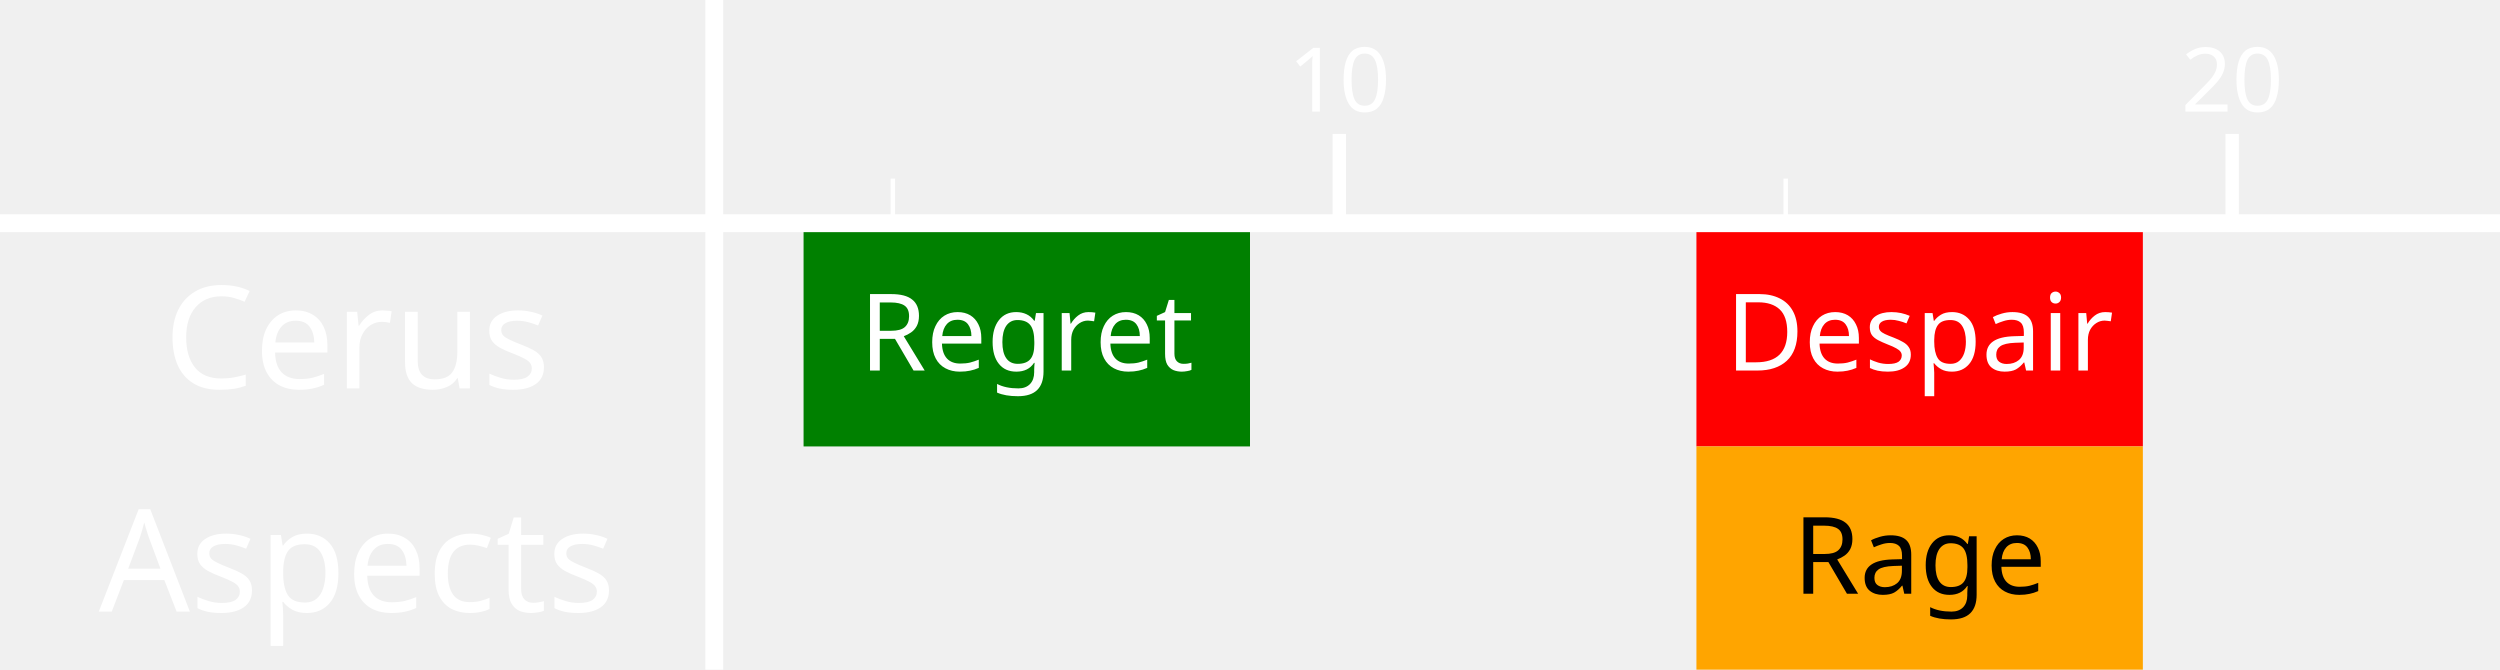
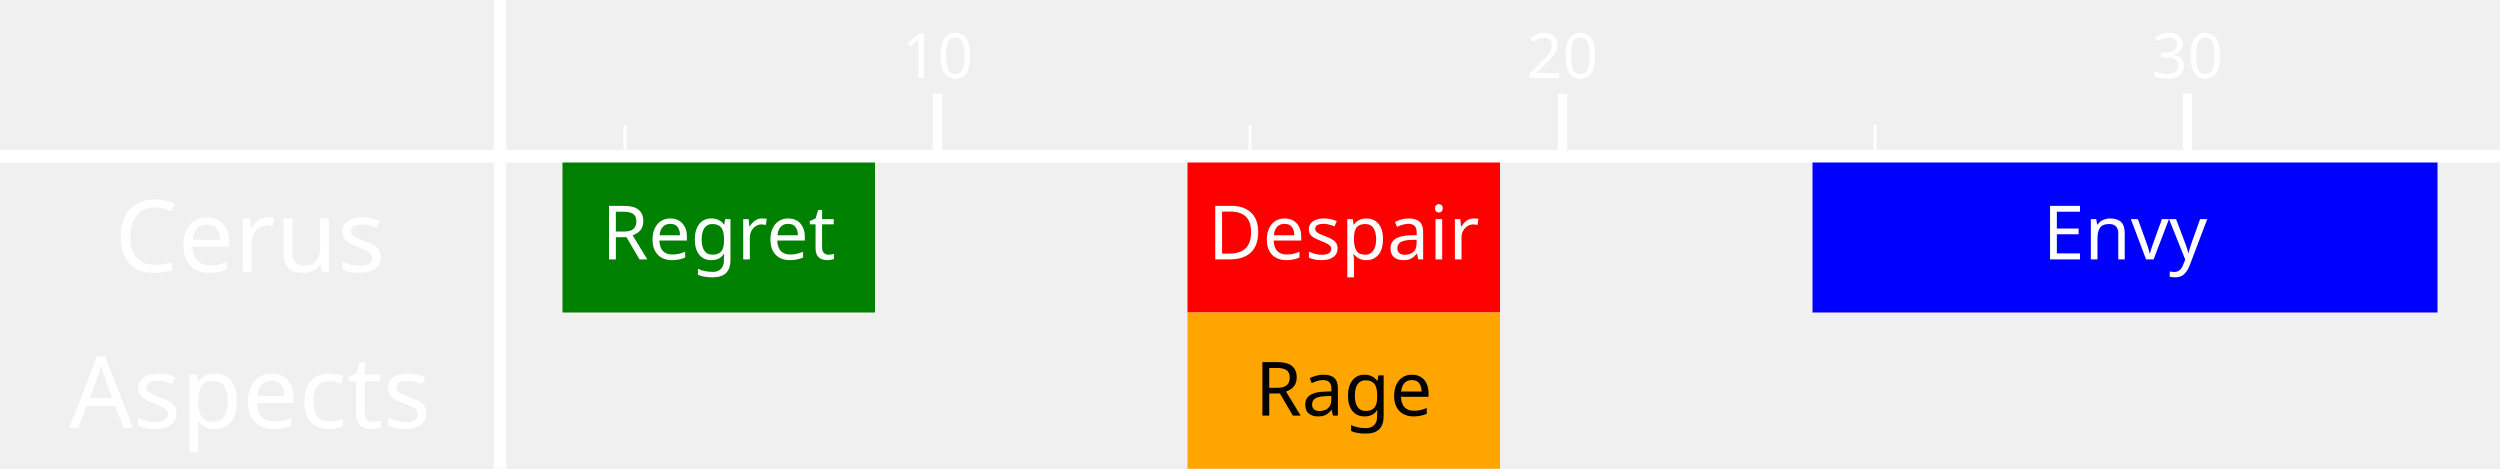
- <svg xmlns="http://www.w3.org/2000/svg" width="280" height="75" viewBox="0 0 280 75">
+ <svg xmlns="http://www.w3.org/2000/svg" width="400" height="75" viewBox="0 0 400 75">
  <defs>
</defs>
  <text x="40.0" y="43.5" font-size="16" fill="white" style="font-family:Segoe UI;text-anchor:middle">Cerus</text>
  <rect x="90" y="25" width="50" height="25" fill="green" />
  <text x="115.0" y="41.5" font-size="12" fill="white" style="font-family:Segoe UI;text-anchor:middle">Regret</text>
  <rect x="190" y="25" width="50" height="25" fill="red" />
  <text x="215.0" y="41.5" font-size="12" fill="white" style="font-family:Segoe UI;text-anchor:middle">Despair</text>
+   <rect x="290" y="25" width="100" height="25" fill="blue" />
+   <text x="340.0" y="41.5" font-size="12" fill="white" style="font-family:Segoe UI;text-anchor:middle">Envy</text>
  <text x="40.0" y="68.5" font-size="16" fill="white" style="font-family:Segoe UI;text-anchor:middle">Aspects</text>
  <rect x="190" y="50" width="50" height="25" fill="orange" />
  <text x="215.0" y="66.5" font-size="12" fill="black" style="font-family:Segoe UI;text-anchor:middle">Rage</text>
-   <path d="M0,25 L280,25" stroke="white" stroke-width="2" />
+   <path d="M0,25 L400,25" stroke="white" stroke-width="2" />
  <path d="M80,0 L80,75" stroke="white" stroke-width="2" />
  <path d="M90,22.5 L90,white" stroke="white" stroke-width="0.3" />
  <path d="M100,20.0 L100,25" stroke="white" stroke-width="0.5" />
  <path d="M110,22.5 L110,white" stroke="white" stroke-width="0.3" />
  <path d="M120,22.5 L120,white" stroke="white" stroke-width="0.3" />
  <path d="M130,22.5 L130,white" stroke="white" stroke-width="0.3" />
  <path d="M140,22.5 L140,white" stroke="white" stroke-width="0.3" />
  <path d="M150,15.0 L150,25" stroke="white" stroke-width="1.5" />
  <text x="150.0" y="12.5" font-size="10" fill="white" style="font-family:Segoe UI;text-anchor:middle">10</text>
  <path d="M160,22.5 L160,white" stroke="white" stroke-width="0.3" />
  <path d="M170,22.5 L170,white" stroke="white" stroke-width="0.3" />
  <path d="M180,22.5 L180,white" stroke="white" stroke-width="0.3" />
  <path d="M190,22.5 L190,white" stroke="white" stroke-width="0.3" />
  <path d="M200,20.0 L200,25" stroke="white" stroke-width="0.5" />
  <path d="M210,22.5 L210,white" stroke="white" stroke-width="0.3" />
  <path d="M220,22.5 L220,white" stroke="white" stroke-width="0.3" />
  <path d="M230,22.5 L230,white" stroke="white" stroke-width="0.3" />
  <path d="M240,22.5 L240,white" stroke="white" stroke-width="0.3" />
  <path d="M250,15.0 L250,25" stroke="white" stroke-width="1.5" />
  <text x="250.0" y="12.5" font-size="10" fill="white" style="font-family:Segoe UI;text-anchor:middle">20</text>
  <path d="M260,22.5 L260,white" stroke="white" stroke-width="0.3" />
  <path d="M270,22.5 L270,white" stroke="white" stroke-width="0.3" />
+   <path d="M280,22.5 L280,white" stroke="white" stroke-width="0.3" />
+   <path d="M290,22.5 L290,white" stroke="white" stroke-width="0.3" />
+   <path d="M300,20.0 L300,25" stroke="white" stroke-width="0.5" />
+   <path d="M310,22.5 L310,white" stroke="white" stroke-width="0.3" />
+   <path d="M320,22.5 L320,white" stroke="white" stroke-width="0.3" />
+   <path d="M330,22.5 L330,white" stroke="white" stroke-width="0.3" />
+   <path d="M340,22.5 L340,white" stroke="white" stroke-width="0.3" />
+   <path d="M350,15.0 L350,25" stroke="white" stroke-width="1.5" />
+   <text x="350.0" y="12.5" font-size="10" fill="white" style="font-family:Segoe UI;text-anchor:middle">30</text>
+   <path d="M360,22.5 L360,white" stroke="white" stroke-width="0.3" />
+   <path d="M370,22.5 L370,white" stroke="white" stroke-width="0.3" />
+   <path d="M380,22.5 L380,white" stroke="white" stroke-width="0.3" />
+   <path d="M390,22.5 L390,white" stroke="white" stroke-width="0.3" />
</svg>
